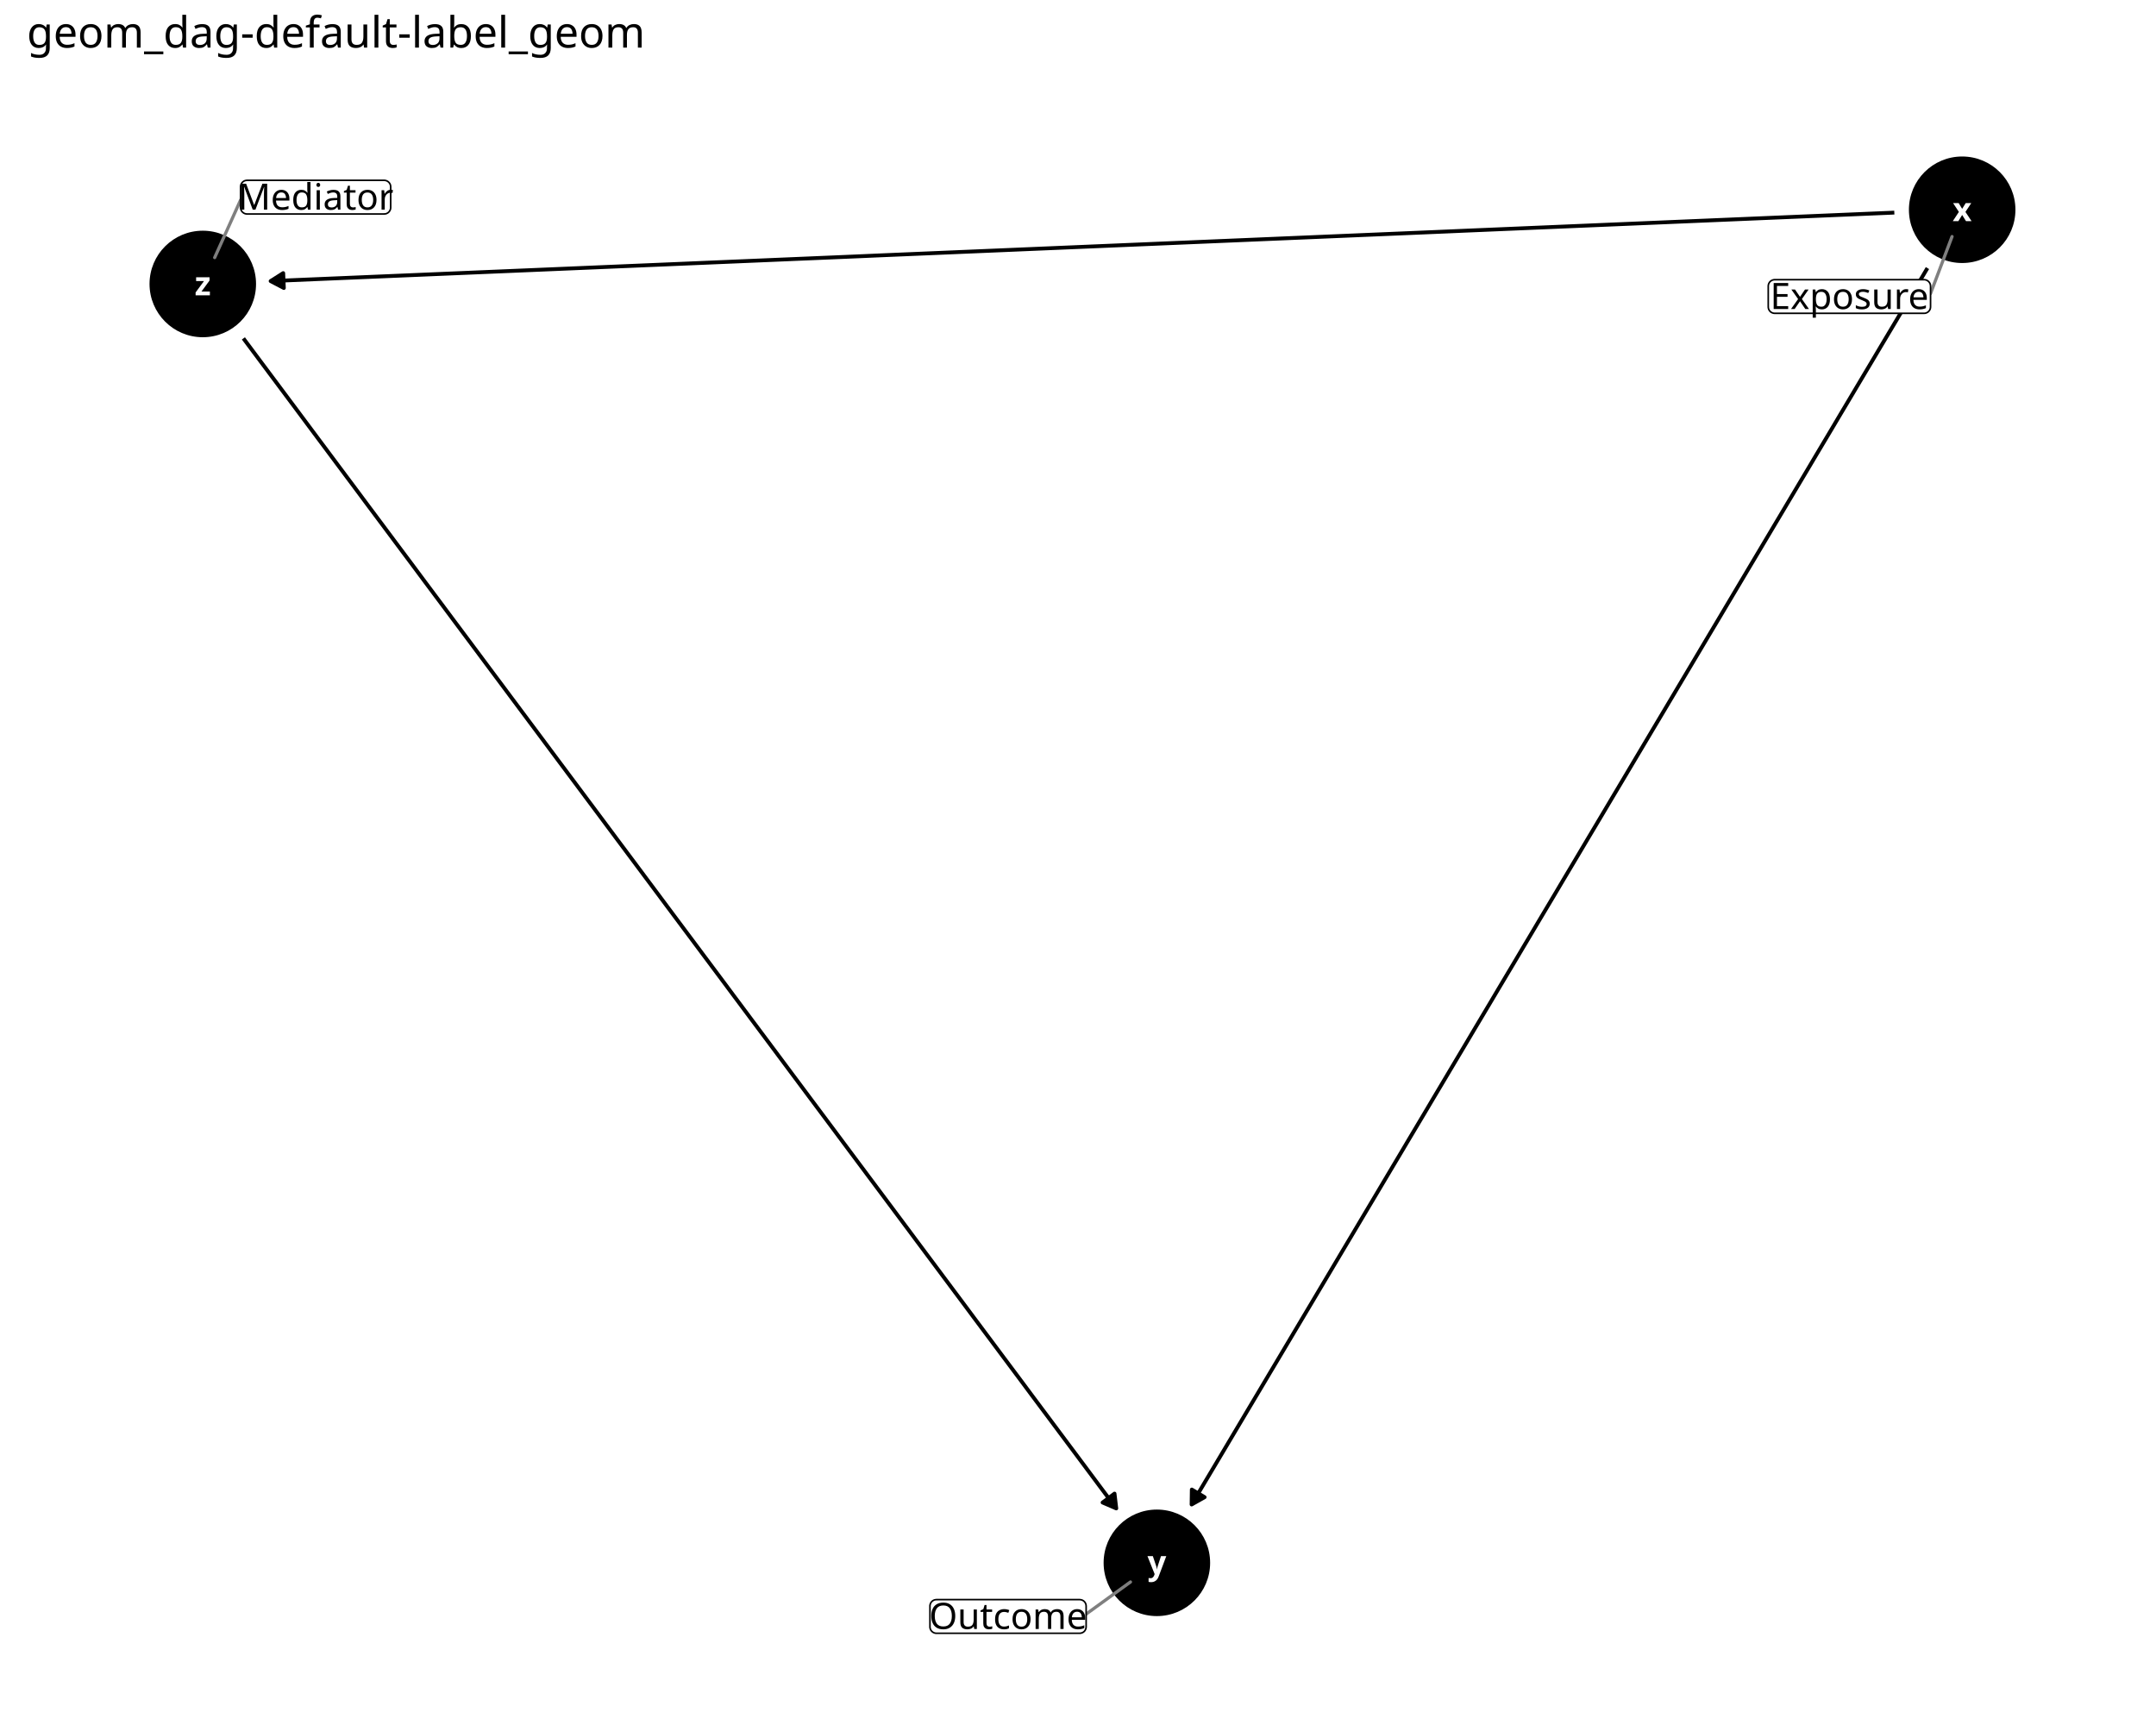
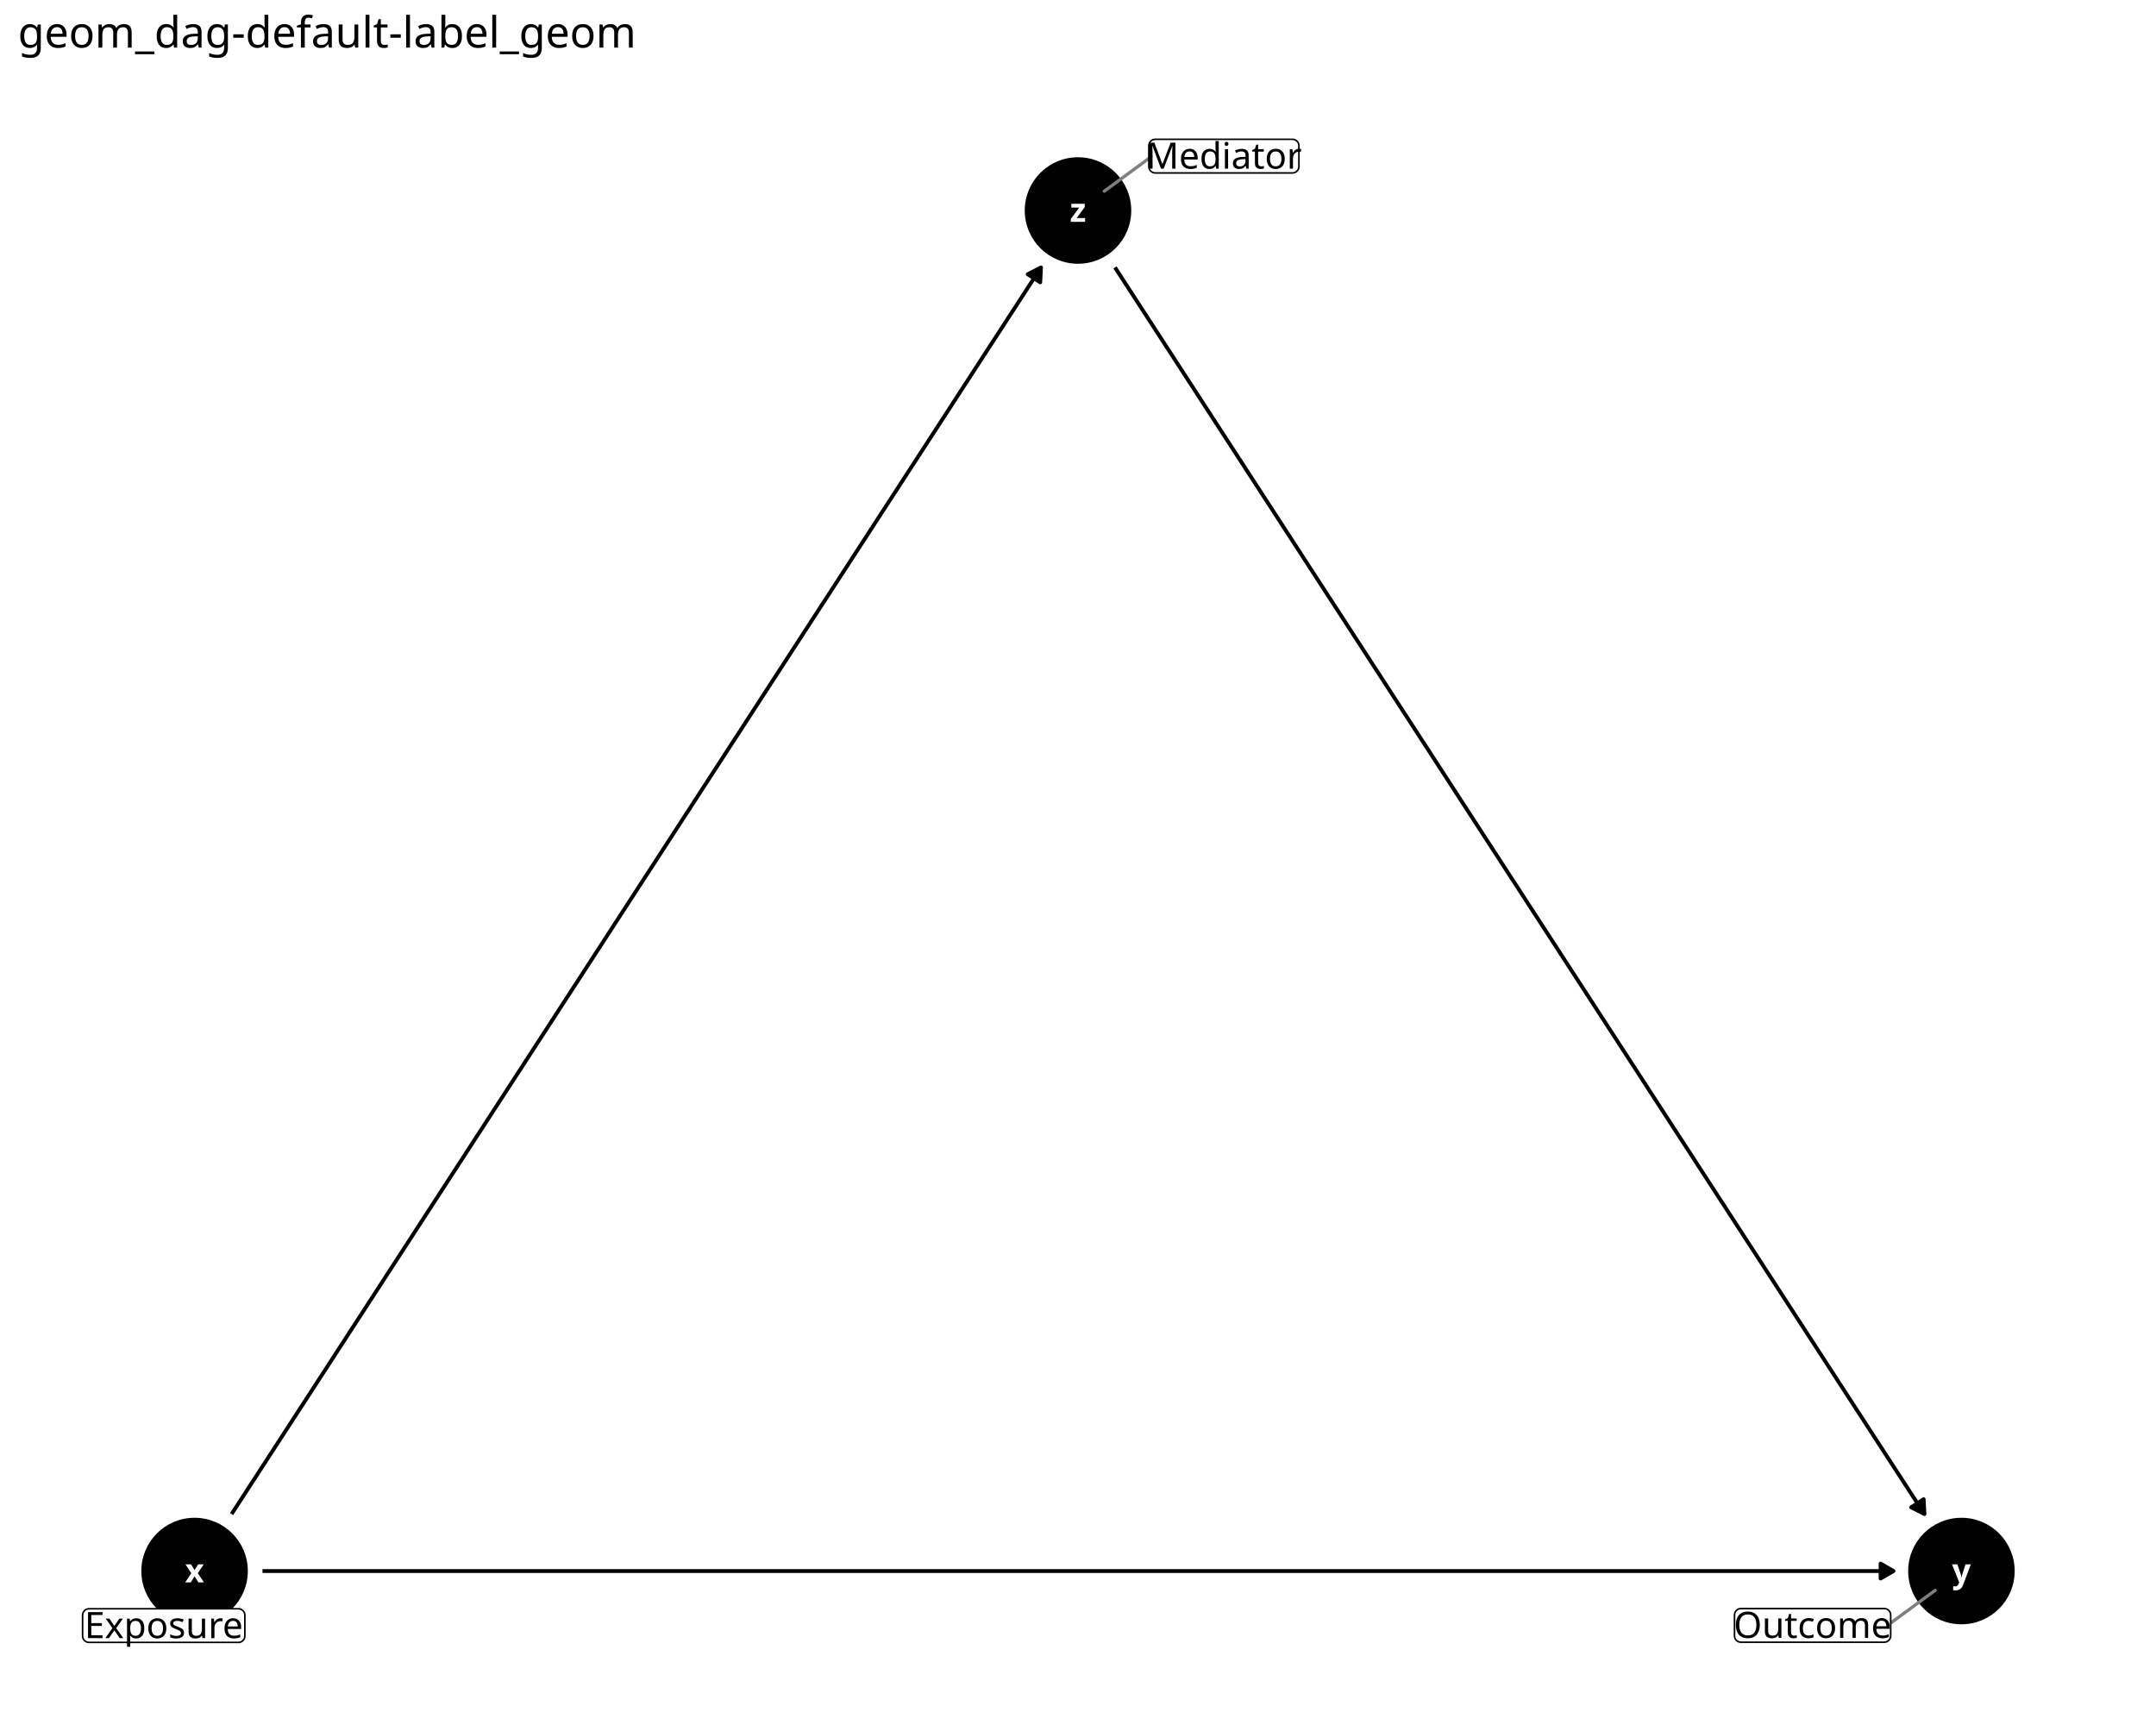
<svg xmlns="http://www.w3.org/2000/svg" class="svglite" data-engine-version="2.0" width="720.00pt" height="576.00pt" viewBox="0 0 720.00 576.00">
  <defs>
    <style type="text/css">
    .svglite line, .svglite polyline, .svglite polygon, .svglite path, .svglite rect, .svglite circle {
      fill: none;
      stroke: #000000;
      stroke-linecap: round;
      stroke-linejoin: round;
      stroke-miterlimit: 10.00;
    }
  </style>
  </defs>
  <rect width="100%" height="100%" style="stroke: none; fill: #FFFFFF;" />
  <defs>
    <clipPath id="cpMC4wMHw3MjAuMDB8MC4wMHw1NzYuMDA=">
      <rect x="0.00" y="0.00" width="720.00" height="576.00" />
    </clipPath>
  </defs>
  <g clip-path="url(#cpMC4wMHw3MjAuMDB8MC4wMHw1NzYuMDA=)">
- </g>
+     <rect x="0.00" y="0.00" width="720.00" height="576.00" style="stroke-width: 1.16; stroke: none; fill: #FFFFFF;" />
+   </g>
  <defs>
-     <clipPath id="cpOC45N3w3MTQuMDJ8MjQuODV8NTY3LjAz">
-       <rect x="8.97" y="24.85" width="705.06" height="542.18" />
+     <clipPath id="cpNS45OHw3MTQuMDJ8MjQuODV8NTcwLjAy">
+       <rect x="5.98" y="24.85" width="708.04" height="545.17" />
    </clipPath>
  </defs>
-   <g clip-path="url(#cpOC45N3w3MTQuMDJ8MjQuODV8NTY3LjAz)">
-     <circle cx="655.27" cy="70.04" r="17.43" style="stroke-width: 0.71; fill: #000000;" />
-     <circle cx="386.34" cy="521.85" r="17.43" style="stroke-width: 0.71; fill: #000000;" />
-     <circle cx="67.72" cy="94.82" r="17.43" style="stroke-width: 0.71; fill: #000000;" />
-     <polyline points="643.67,89.52 641.69,92.86 638.97,97.42 636.25,101.98 633.54,106.55 630.82,111.11 628.10,115.67 625.39,120.24 622.67,124.80 619.95,129.37 617.24,133.93 614.52,138.49 611.81,143.06 609.09,147.62 606.37,152.18 603.66,156.75 600.94,161.31 598.22,165.88 595.51,170.44 592.79,175.00 590.07,179.57 587.36,184.13 584.64,188.69 581.92,193.26 579.21,197.82 576.49,202.39 573.78,206.95 571.06,211.51 568.34,216.08 565.63,220.64 562.91,225.21 560.19,229.77 557.48,234.33 554.76,238.90 552.04,243.46 549.33,248.02 546.61,252.59 543.90,257.15 541.18,261.72 538.46,266.28 535.75,270.84 533.03,275.41 530.31,279.97 527.60,284.53 524.88,289.10 522.16,293.66 519.45,298.23 516.73,302.79 514.01,307.35 511.30,311.92 508.58,316.48 505.87,321.05 503.15,325.61 500.43,330.17 497.72,334.74 495.00,339.30 492.28,343.86 489.57,348.43 486.85,352.99 484.13,357.56 481.42,362.12 478.70,366.68 475.99,371.25 473.27,375.81 470.55,380.37 467.84,384.94 465.12,389.50 462.40,394.07 459.69,398.63 456.97,403.19 454.25,407.76 451.54,412.32 448.82,416.88 446.10,421.45 443.39,426.01 440.67,430.58 437.96,435.14 435.24,439.70 432.52,444.27 429.81,448.83 427.09,453.40 424.37,457.96 421.66,462.52 418.94,467.09 416.22,471.65 413.51,476.21 410.79,480.78 408.08,485.34 405.36,489.91 402.64,494.47 399.93,499.03 397.94,502.37 " style="stroke-width: 1.28; stroke-linecap: butt;" />
-     <polygon points="398.01,497.38 397.94,502.37 402.29,499.93 " style="stroke-width: 1.28; stroke-linecap: butt; fill: #000000;" />
-     <polyline points="632.61,70.99 631.53,71.04 625.59,71.29 619.66,71.54 613.72,71.79 607.79,72.04 601.85,72.29 595.92,72.54 589.98,72.79 584.05,73.04 578.12,73.29 572.18,73.54 566.25,73.79 560.31,74.04 554.38,74.29 548.44,74.54 542.51,74.79 536.57,75.04 530.64,75.29 524.70,75.54 518.77,75.79 512.83,76.04 506.90,76.29 500.96,76.54 495.03,76.79 489.09,77.04 483.16,77.30 477.22,77.55 471.29,77.80 465.35,78.05 459.42,78.30 453.48,78.55 447.55,78.80 441.61,79.05 435.68,79.30 429.74,79.55 423.81,79.80 417.88,80.05 411.94,80.30 406.01,80.55 400.07,80.80 394.14,81.05 388.20,81.30 382.27,81.55 376.33,81.80 370.40,82.05 364.46,82.30 358.53,82.55 352.59,82.80 346.66,83.05 340.72,83.30 334.79,83.55 328.85,83.80 322.92,84.05 316.98,84.30 311.05,84.55 305.11,84.80 299.18,85.05 293.24,85.30 287.31,85.56 281.37,85.81 275.44,86.06 269.50,86.31 263.57,86.56 257.64,86.81 251.70,87.06 245.77,87.31 239.83,87.56 233.90,87.81 227.96,88.06 222.03,88.31 216.09,88.56 210.16,88.81 204.22,89.06 198.29,89.31 192.35,89.56 186.42,89.81 180.48,90.06 174.55,90.31 168.61,90.56 162.68,90.81 156.74,91.06 150.81,91.31 144.87,91.56 138.94,91.81 133.00,92.06 127.07,92.31 121.13,92.56 115.20,92.81 109.26,93.06 103.33,93.31 97.40,93.56 91.46,93.82 90.38,93.86 " style="stroke-width: 1.28; stroke-linecap: butt;" />
-     <polygon points="94.58,91.19 90.38,93.86 94.79,96.17 " style="stroke-width: 1.28; stroke-linecap: butt; fill: #000000;" />
-     <polyline points="81.28,112.99 83.81,116.38 87.03,120.70 90.25,125.01 93.47,129.32 96.69,133.64 99.91,137.95 103.12,142.26 106.34,146.58 109.56,150.89 112.78,155.21 116.00,159.52 119.22,163.83 122.43,168.15 125.65,172.46 128.87,176.77 132.09,181.09 135.31,185.40 138.53,189.71 141.74,194.03 144.96,198.34 148.18,202.65 151.40,206.97 154.62,211.28 157.84,215.59 161.06,219.91 164.27,224.22 167.49,228.53 170.71,232.85 173.93,237.16 177.15,241.48 180.37,245.79 183.58,250.10 186.80,254.42 190.02,258.73 193.24,263.04 196.46,267.36 199.68,271.67 202.89,275.98 206.11,280.30 209.33,284.61 212.55,288.92 215.77,293.24 218.99,297.55 222.20,301.86 225.42,306.18 228.64,310.49 231.86,314.80 235.08,319.12 238.30,323.43 241.52,327.74 244.73,332.06 247.95,336.37 251.17,340.69 254.39,345.00 257.61,349.31 260.83,353.63 264.04,357.94 267.26,362.25 270.48,366.57 273.70,370.88 276.92,375.19 280.14,379.51 283.35,383.82 286.57,388.13 289.79,392.45 293.01,396.76 296.23,401.07 299.45,405.39 302.67,409.70 305.88,414.01 309.10,418.33 312.32,422.64 315.54,426.96 318.76,431.27 321.98,435.58 325.19,439.90 328.41,444.21 331.63,448.52 334.85,452.84 338.07,457.15 341.29,461.46 344.50,465.78 347.72,470.09 350.94,474.40 354.16,478.72 357.38,483.03 360.60,487.34 363.82,491.66 367.03,495.97 370.25,500.28 372.78,503.68 " style="stroke-width: 1.28; stroke-linecap: butt;" />
-     <polygon points="368.21,501.71 372.78,503.68 372.20,498.73 " style="stroke-width: 1.28; stroke-linecap: butt; fill: #000000;" />
-     <text x="655.27" y="73.84" text-anchor="middle" style="font-size: 11.04px; font-weight: bold; fill: #FFFFFF; font-family: sans;" textLength="5.52px" lengthAdjust="spacingAndGlyphs">x</text>
-     <text x="386.34" y="525.65" text-anchor="middle" style="font-size: 11.04px; font-weight: bold; fill: #FFFFFF; font-family: sans;" textLength="5.52px" lengthAdjust="spacingAndGlyphs">y</text>
-     <text x="67.72" y="98.62" text-anchor="middle" style="font-size: 11.04px; font-weight: bold; fill: #FFFFFF; font-family: sans;" textLength="5.52px" lengthAdjust="spacingAndGlyphs">z</text>
-     <line x1="644.71" y1="98.00" x2="651.89" y2="78.99" style="stroke-width: 1.07; stroke: #7F7F7F;" />
-     <line x1="362.72" y1="538.96" x2="377.52" y2="528.24" style="stroke-width: 1.07; stroke: #7F7F7F;" />
-     <line x1="80.34" y1="66.80" x2="71.69" y2="86.01" style="stroke-width: 1.07; stroke: #7F7F7F;" />
-     <polygon points="592.67,104.62 642.55,104.62 642.46,104.62 642.81,104.61 643.15,104.54 643.47,104.41 643.77,104.24 644.04,104.02 644.27,103.76 644.46,103.47 644.60,103.15 644.68,102.81 644.71,102.46 644.71,102.46 644.71,95.55 644.71,95.55 644.68,95.20 644.60,94.86 644.46,94.54 644.27,94.25 644.04,93.99 643.77,93.77 643.47,93.59 643.15,93.47 642.81,93.40 642.55,93.39 592.67,93.39 592.93,93.40 592.58,93.39 592.24,93.43 591.90,93.53 591.59,93.68 591.30,93.87 591.05,94.11 590.85,94.39 590.68,94.70 590.57,95.03 590.52,95.37 590.51,95.55 590.51,102.46 590.52,102.29 590.52,102.64 590.57,102.98 590.68,103.31 590.85,103.62 591.05,103.90 591.30,104.14 591.59,104.33 591.90,104.48 592.24,104.58 592.58,104.62 " style="stroke-width: 0.53; fill: #FFFFFF;" />
-     <text x="617.61" y="103.18" text-anchor="middle" style="font-size: 12.14px; font-family: sans;" textLength="51.32px" lengthAdjust="spacingAndGlyphs">Exposure</text>
-     <polygon points="312.72,545.37 360.56,545.37 360.47,545.37 360.82,545.35 361.16,545.28 361.49,545.16 361.79,544.99 362.06,544.77 362.29,544.51 362.47,544.21 362.61,543.89 362.69,543.56 362.72,543.21 362.72,543.21 362.72,536.29 362.72,536.29 362.69,535.95 362.61,535.61 362.47,535.29 362.29,534.99 362.06,534.73 361.79,534.51 361.49,534.34 361.16,534.22 360.82,534.15 360.56,534.13 312.72,534.13 312.98,534.15 312.63,534.13 312.29,534.18 311.95,534.27 311.64,534.42 311.35,534.62 311.10,534.86 310.89,535.14 310.73,535.45 310.62,535.78 310.56,536.12 310.56,536.29 310.56,543.21 310.56,543.04 310.56,543.38 310.62,543.73 310.73,544.06 310.89,544.36 311.10,544.64 311.35,544.88 311.64,545.08 311.95,545.23 312.29,545.33 312.63,545.37 " style="stroke-width: 0.53; fill: #FFFFFF;" />
-     <text x="336.64" y="543.93" text-anchor="middle" style="font-size: 12.14px; font-family: sans;" textLength="49.28px" lengthAdjust="spacingAndGlyphs">Outcome</text>
-     <polygon points="82.50,71.45 128.31,71.45 128.22,71.45 128.57,71.43 128.91,71.37 129.23,71.24 129.53,71.07 129.80,70.85 130.03,70.59 130.22,70.29 130.36,69.97 130.44,69.64 130.47,69.29 130.47,69.29 130.47,62.37 130.47,62.37 130.44,62.03 130.36,61.69 130.22,61.37 130.03,61.08 129.80,60.82 129.53,60.60 129.23,60.42 128.91,60.30 128.57,60.23 128.31,60.21 82.50,60.21 82.76,60.23 82.41,60.22 82.06,60.26 81.73,60.35 81.42,60.50 81.13,60.70 80.88,60.94 80.67,61.22 80.51,61.53 80.40,61.86 80.34,62.20 80.34,62.37 80.34,69.29 80.34,69.12 80.34,69.46 80.40,69.81 80.51,70.14 80.67,70.45 80.88,70.72 81.13,70.96 81.42,71.16 81.73,71.31 82.06,71.41 82.41,71.45 " style="stroke-width: 0.53; fill: #FFFFFF;" />
-     <text x="105.40" y="70.01" text-anchor="middle" style="font-size: 12.14px; font-family: sans;" textLength="47.25px" lengthAdjust="spacingAndGlyphs">Mediator</text>
+   <g clip-path="url(#cpNS45OHw3MTQuMDJ8MjQuODV8NTcwLjAy)">
+     <circle cx="64.98" cy="524.59" r="17.43" style="stroke-width: 0.71; fill: #000000;" />
+     <circle cx="655.02" cy="524.59" r="17.43" style="stroke-width: 0.71; fill: #000000;" />
+     <circle cx="360.00" cy="70.29" r="17.43" style="stroke-width: 0.71; fill: #000000;" />
+     <polyline points="87.66,524.59 88.82,524.59 94.78,524.59 100.74,524.59 106.70,524.59 112.66,524.59 118.62,524.59 124.58,524.59 130.54,524.59 136.50,524.59 142.46,524.59 148.42,524.59 154.38,524.59 160.34,524.59 166.30,524.59 172.26,524.59 178.22,524.59 184.18,524.59 190.14,524.59 196.10,524.59 202.06,524.59 208.02,524.59 213.98,524.59 219.94,524.59 225.90,524.59 231.86,524.59 237.82,524.59 243.78,524.59 249.74,524.59 255.70,524.59 261.66,524.59 267.62,524.59 273.58,524.59 279.54,524.59 285.50,524.59 291.46,524.59 297.42,524.59 303.38,524.59 309.34,524.59 315.30,524.59 321.26,524.59 327.22,524.59 333.18,524.59 339.14,524.59 345.10,524.59 351.06,524.59 357.02,524.59 362.98,524.59 368.94,524.59 374.90,524.59 380.86,524.59 386.82,524.59 392.78,524.59 398.74,524.59 404.70,524.59 410.66,524.59 416.62,524.59 422.58,524.59 428.54,524.59 434.50,524.59 440.46,524.59 446.42,524.59 452.38,524.59 458.34,524.59 464.30,524.59 470.26,524.59 476.22,524.59 482.18,524.59 488.14,524.59 494.10,524.59 500.06,524.59 506.02,524.59 511.98,524.59 517.94,524.59 523.90,524.59 529.86,524.59 535.82,524.59 541.78,524.59 547.74,524.59 553.70,524.59 559.66,524.59 565.62,524.59 571.58,524.59 577.54,524.59 583.50,524.59 589.46,524.59 595.42,524.59 601.38,524.59 607.34,524.59 613.30,524.59 619.26,524.59 625.22,524.59 631.18,524.59 632.34,524.59 " style="stroke-width: 1.28; stroke-linecap: butt;" />
+     <polygon points="628.03,527.08 632.34,524.59 628.03,522.10 " style="stroke-width: 1.28; stroke-linecap: butt; fill: #000000;" />
+     <polyline points="77.33,505.57 79.88,501.65 82.86,497.06 85.84,492.47 88.82,487.88 91.80,483.29 94.78,478.70 97.76,474.11 100.74,469.52 103.72,464.94 106.70,460.35 109.68,455.76 112.66,451.17 115.64,446.58 118.62,441.99 121.60,437.40 124.58,432.81 127.56,428.22 130.54,423.63 133.52,419.05 136.50,414.46 139.48,409.87 142.46,405.28 145.44,400.69 148.42,396.10 151.40,391.51 154.38,386.92 157.36,382.33 160.34,377.75 163.32,373.16 166.30,368.57 169.28,363.98 172.26,359.39 175.24,354.80 178.22,350.21 181.20,345.62 184.18,341.03 187.16,336.44 190.14,331.86 193.12,327.27 196.10,322.68 199.08,318.09 202.06,313.50 205.04,308.91 208.02,304.32 211.00,299.73 213.98,295.14 216.96,290.56 219.94,285.97 222.92,281.38 225.90,276.79 228.88,272.20 231.86,267.61 234.84,263.02 237.82,258.43 240.80,253.84 243.78,249.25 246.76,244.67 249.74,240.08 252.72,235.49 255.70,230.90 258.68,226.31 261.66,221.72 264.64,217.13 267.62,212.54 270.60,207.95 273.58,203.36 276.56,198.78 279.54,194.19 282.52,189.60 285.50,185.01 288.48,180.42 291.46,175.83 294.44,171.24 297.42,166.65 300.40,162.06 303.38,157.48 306.36,152.89 309.34,148.30 312.32,143.71 315.30,139.12 318.28,134.53 321.26,129.94 324.24,125.35 327.22,120.76 330.20,116.17 333.18,111.59 336.16,107.00 339.14,102.41 342.12,97.82 345.10,93.23 347.65,89.30 " style="stroke-width: 1.28; stroke-linecap: butt;" />
+     <polygon points="347.39,94.28 347.65,89.30 343.21,91.57 " style="stroke-width: 1.28; stroke-linecap: butt; fill: #000000;" />
+     <polyline points="372.35,89.30 374.90,93.23 377.88,97.82 380.86,102.41 383.84,107.00 386.82,111.59 389.80,116.17 392.78,120.76 395.76,125.35 398.74,129.94 401.72,134.53 404.70,139.12 407.68,143.71 410.66,148.30 413.64,152.89 416.62,157.48 419.60,162.06 422.58,166.65 425.56,171.24 428.54,175.83 431.52,180.42 434.50,185.01 437.48,189.60 440.46,194.19 443.44,198.78 446.42,203.36 449.40,207.95 452.38,212.54 455.36,217.13 458.34,221.72 461.32,226.31 464.30,230.90 467.28,235.49 470.26,240.08 473.24,244.67 476.22,249.25 479.20,253.84 482.18,258.43 485.16,263.02 488.14,267.61 491.12,272.20 494.10,276.79 497.08,281.38 500.06,285.97 503.04,290.56 506.02,295.14 509.00,299.73 511.98,304.32 514.96,308.91 517.94,313.50 520.92,318.09 523.90,322.68 526.88,327.27 529.86,331.86 532.84,336.44 535.82,341.03 538.80,345.62 541.78,350.21 544.76,354.80 547.74,359.39 550.72,363.98 553.70,368.57 556.68,373.16 559.66,377.75 562.64,382.33 565.62,386.92 568.60,391.51 571.58,396.10 574.56,400.69 577.54,405.28 580.52,409.87 583.50,414.46 586.48,419.05 589.46,423.63 592.44,428.22 595.42,432.81 598.40,437.40 601.38,441.99 604.36,446.58 607.34,451.17 610.32,455.76 613.30,460.35 616.28,464.94 619.26,469.52 622.24,474.11 625.22,478.70 628.20,483.29 631.18,487.88 634.16,492.47 637.14,497.06 640.12,501.65 642.67,505.57 " style="stroke-width: 1.28; stroke-linecap: butt;" />
+     <polygon points="638.23,503.31 642.67,505.57 642.41,500.60 " style="stroke-width: 1.28; stroke-linecap: butt; fill: #000000;" />
+     <text x="64.98" y="528.39" text-anchor="middle" style="font-size: 11.04px; font-weight: bold; fill: #FFFFFF; font-family: sans;" textLength="5.52px" lengthAdjust="spacingAndGlyphs">x</text>
+     <text x="655.02" y="528.39" text-anchor="middle" style="font-size: 11.04px; font-weight: bold; fill: #FFFFFF; font-family: sans;" textLength="5.52px" lengthAdjust="spacingAndGlyphs">y</text>
+     <text x="360.00" y="74.08" text-anchor="middle" style="font-size: 11.04px; font-weight: bold; fill: #FFFFFF; font-family: sans;" textLength="5.52px" lengthAdjust="spacingAndGlyphs">z</text>
+     <line x1="631.40" y1="541.95" x2="646.25" y2="531.04" style="stroke-width: 1.07; stroke: #7F7F7F;" />
+     <line x1="383.65" y1="52.92" x2="368.77" y2="63.84" style="stroke-width: 1.07; stroke: #7F7F7F;" />
+     <polygon points="29.74,548.42 79.61,548.42 79.53,548.42 79.87,548.41 80.22,548.34 80.54,548.21 80.84,548.04 81.11,547.82 81.34,547.56 81.53,547.27 81.66,546.95 81.75,546.61 81.77,546.26 81.77,546.26 81.77,539.35 81.77,539.35 81.75,539.00 81.66,538.66 81.53,538.34 81.34,538.05 81.11,537.79 80.84,537.57 80.54,537.39 80.22,537.27 79.87,537.20 79.61,537.19 29.74,537.19 30.00,537.20 29.65,537.19 29.31,537.23 28.97,537.33 28.66,537.47 28.37,537.67 28.12,537.91 27.91,538.19 27.75,538.50 27.64,538.83 27.58,539.17 27.58,539.35 27.58,546.26 27.58,546.09 27.58,546.44 27.64,546.78 27.75,547.11 27.91,547.42 28.12,547.69 28.37,547.94 28.66,548.13 28.97,548.28 29.31,548.38 29.65,548.42 " style="stroke-width: 0.53; fill: #FFFFFF;" />
+     <text x="54.68" y="546.98" text-anchor="middle" style="font-size: 12.14px; font-family: sans;" textLength="51.32px" lengthAdjust="spacingAndGlyphs">Exposure</text>
+     <polygon points="581.40,548.36 629.24,548.36 629.16,548.36 629.50,548.34 629.84,548.27 630.17,548.15 630.47,547.97 630.74,547.76 630.97,547.49 631.16,547.20 631.29,546.88 631.38,546.54 631.40,546.20 631.40,546.20 631.40,539.28 631.40,539.28 631.38,538.93 631.29,538.60 631.16,538.28 630.97,537.98 630.74,537.72 630.47,537.50 630.17,537.33 629.84,537.21 629.50,537.14 629.24,537.12 581.40,537.12 581.66,537.14 581.31,537.12 580.97,537.16 580.63,537.26 580.32,537.41 580.03,537.61 579.78,537.85 579.57,538.13 579.41,538.43 579.30,538.76 579.25,539.11 579.24,539.28 579.24,546.20 579.25,546.02 579.25,546.37 579.30,546.71 579.41,547.04 579.57,547.35 579.78,547.63 580.03,547.87 580.32,548.07 580.63,548.22 580.97,548.31 581.31,548.36 " style="stroke-width: 0.53; fill: #FFFFFF;" />
+     <text x="605.32" y="546.92" text-anchor="middle" style="font-size: 12.14px; font-family: sans;" textLength="49.28px" lengthAdjust="spacingAndGlyphs">Outcome</text>
+     <polygon points="385.81,57.75 431.62,57.75 431.53,57.75 431.88,57.74 432.22,57.67 432.54,57.54 432.84,57.37 433.11,57.15 433.34,56.89 433.53,56.60 433.66,56.28 433.75,55.94 433.78,55.59 433.78,55.59 433.78,48.67 433.78,48.67 433.75,48.33 433.66,47.99 433.53,47.67 433.34,47.38 433.11,47.12 432.84,46.90 432.54,46.72 432.22,46.60 431.88,46.53 431.62,46.51 385.81,46.51 386.07,46.53 385.72,46.52 385.37,46.56 385.04,46.65 384.73,46.80 384.44,47.00 384.19,47.24 383.98,47.52 383.82,47.83 383.71,48.16 383.65,48.50 383.65,48.67 383.65,55.59 383.65,55.42 383.65,55.77 383.71,56.11 383.82,56.44 383.98,56.75 384.19,57.02 384.44,57.26 384.73,57.46 385.04,57.61 385.37,57.71 385.72,57.75 " style="stroke-width: 0.53; fill: #FFFFFF;" />
+     <text x="408.71" y="56.31" text-anchor="middle" style="font-size: 12.14px; font-family: sans;" textLength="47.25px" lengthAdjust="spacingAndGlyphs">Mediator</text>
  </g>
  <g clip-path="url(#cpMC4wMHw3MjAuMDB8MC4wMHw1NzYuMDA=)">
-     <text x="8.97" y="15.89" style="font-size: 14.40px; font-family: sans;" textLength="195.35px" lengthAdjust="spacingAndGlyphs">geom_dag-default-label_geom</text>
+     <text x="5.98" y="15.89" style="font-size: 14.40px; font-family: sans;" textLength="195.35px" lengthAdjust="spacingAndGlyphs">geom_dag-default-label_geom</text>
  </g>
</svg>
